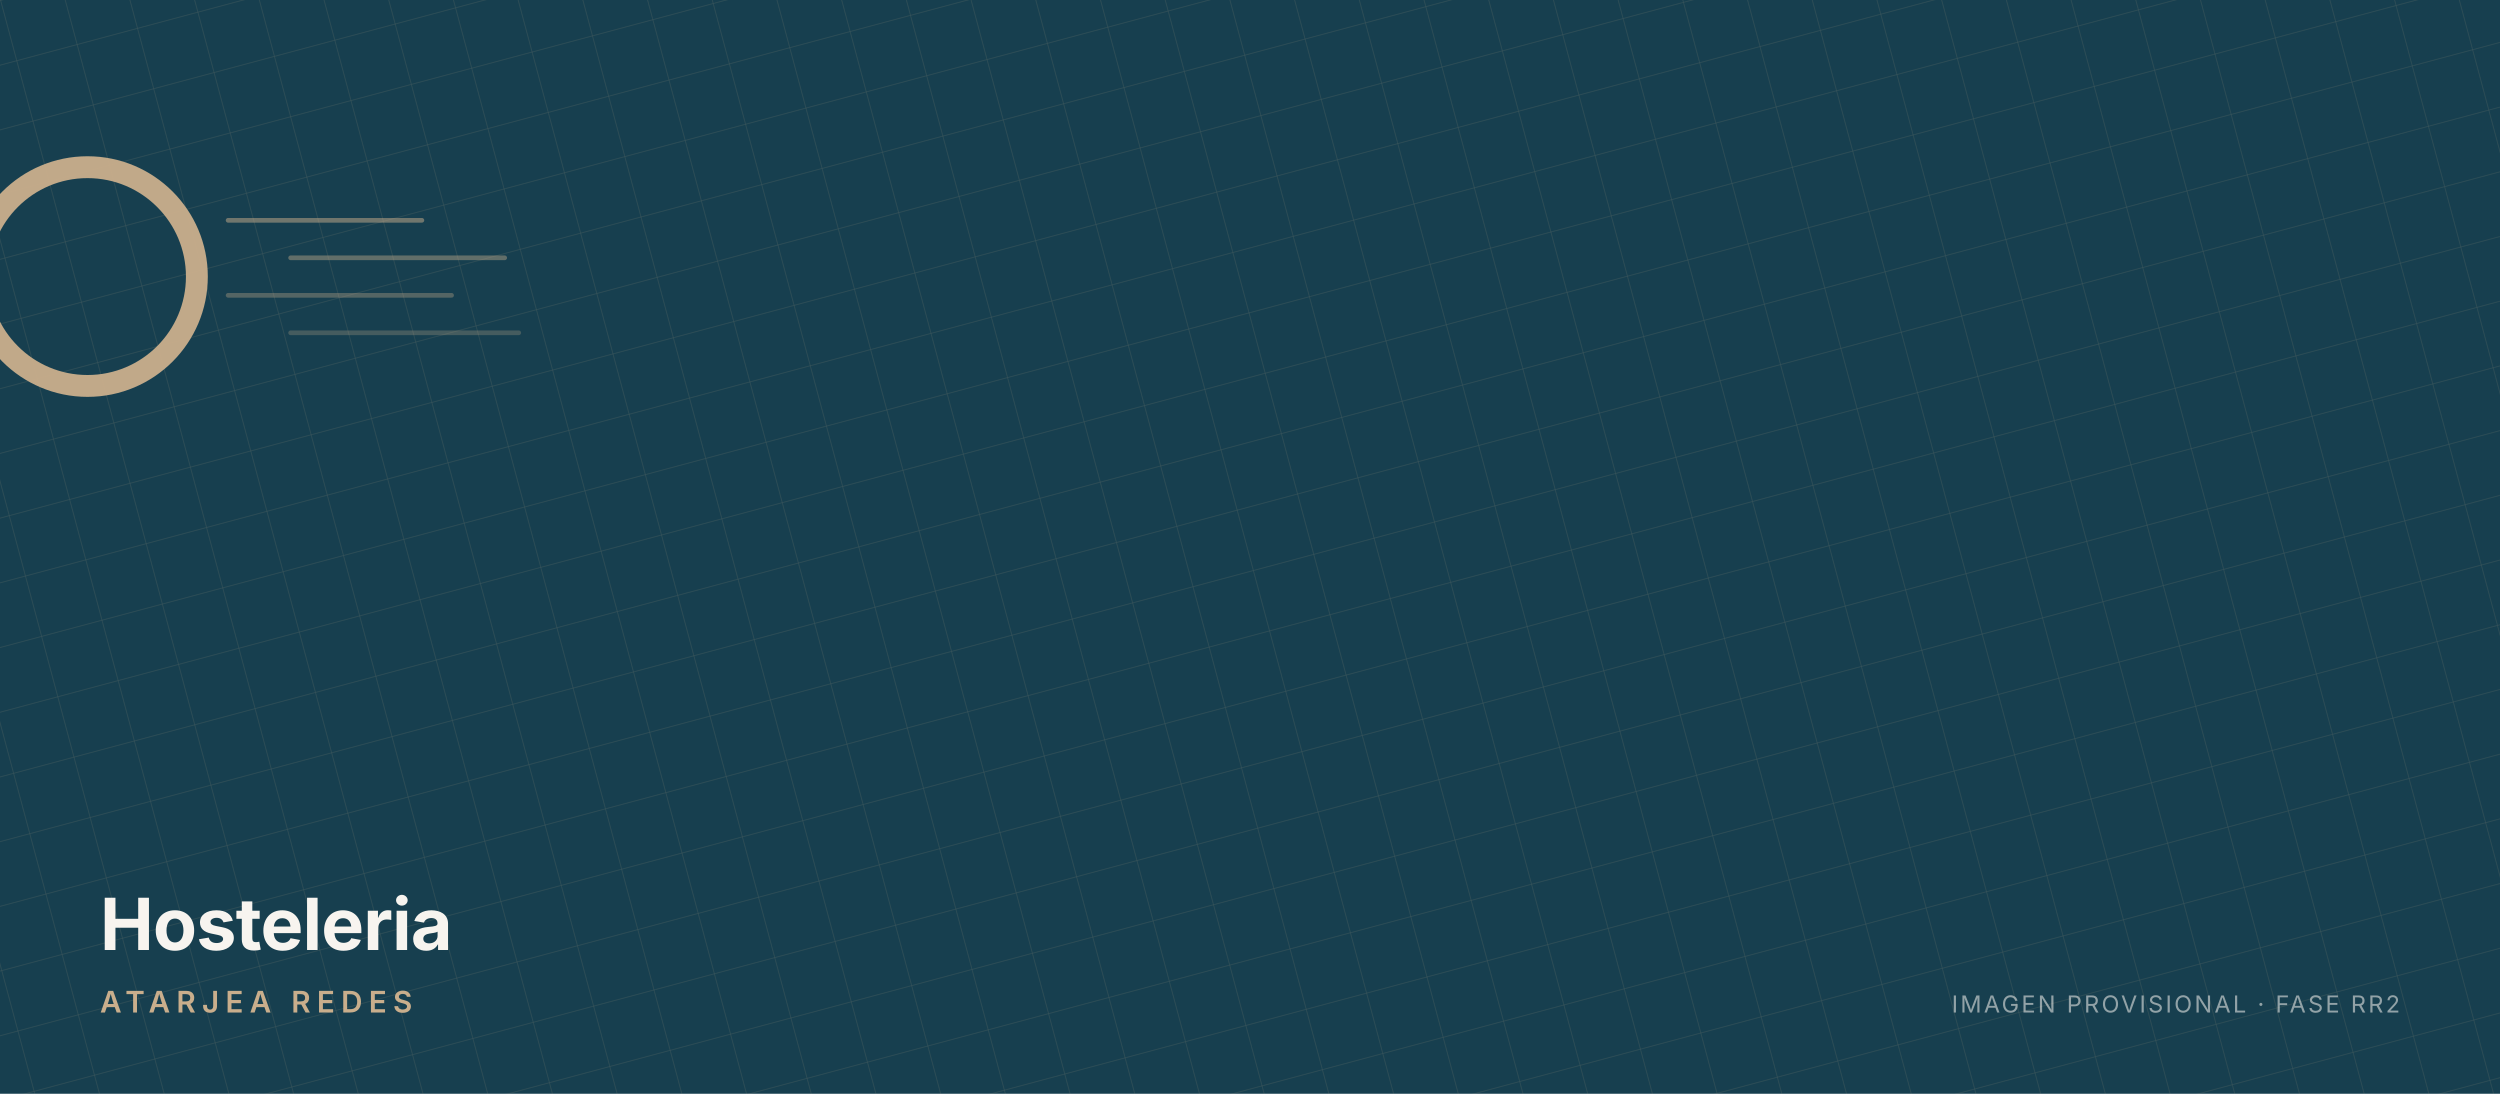
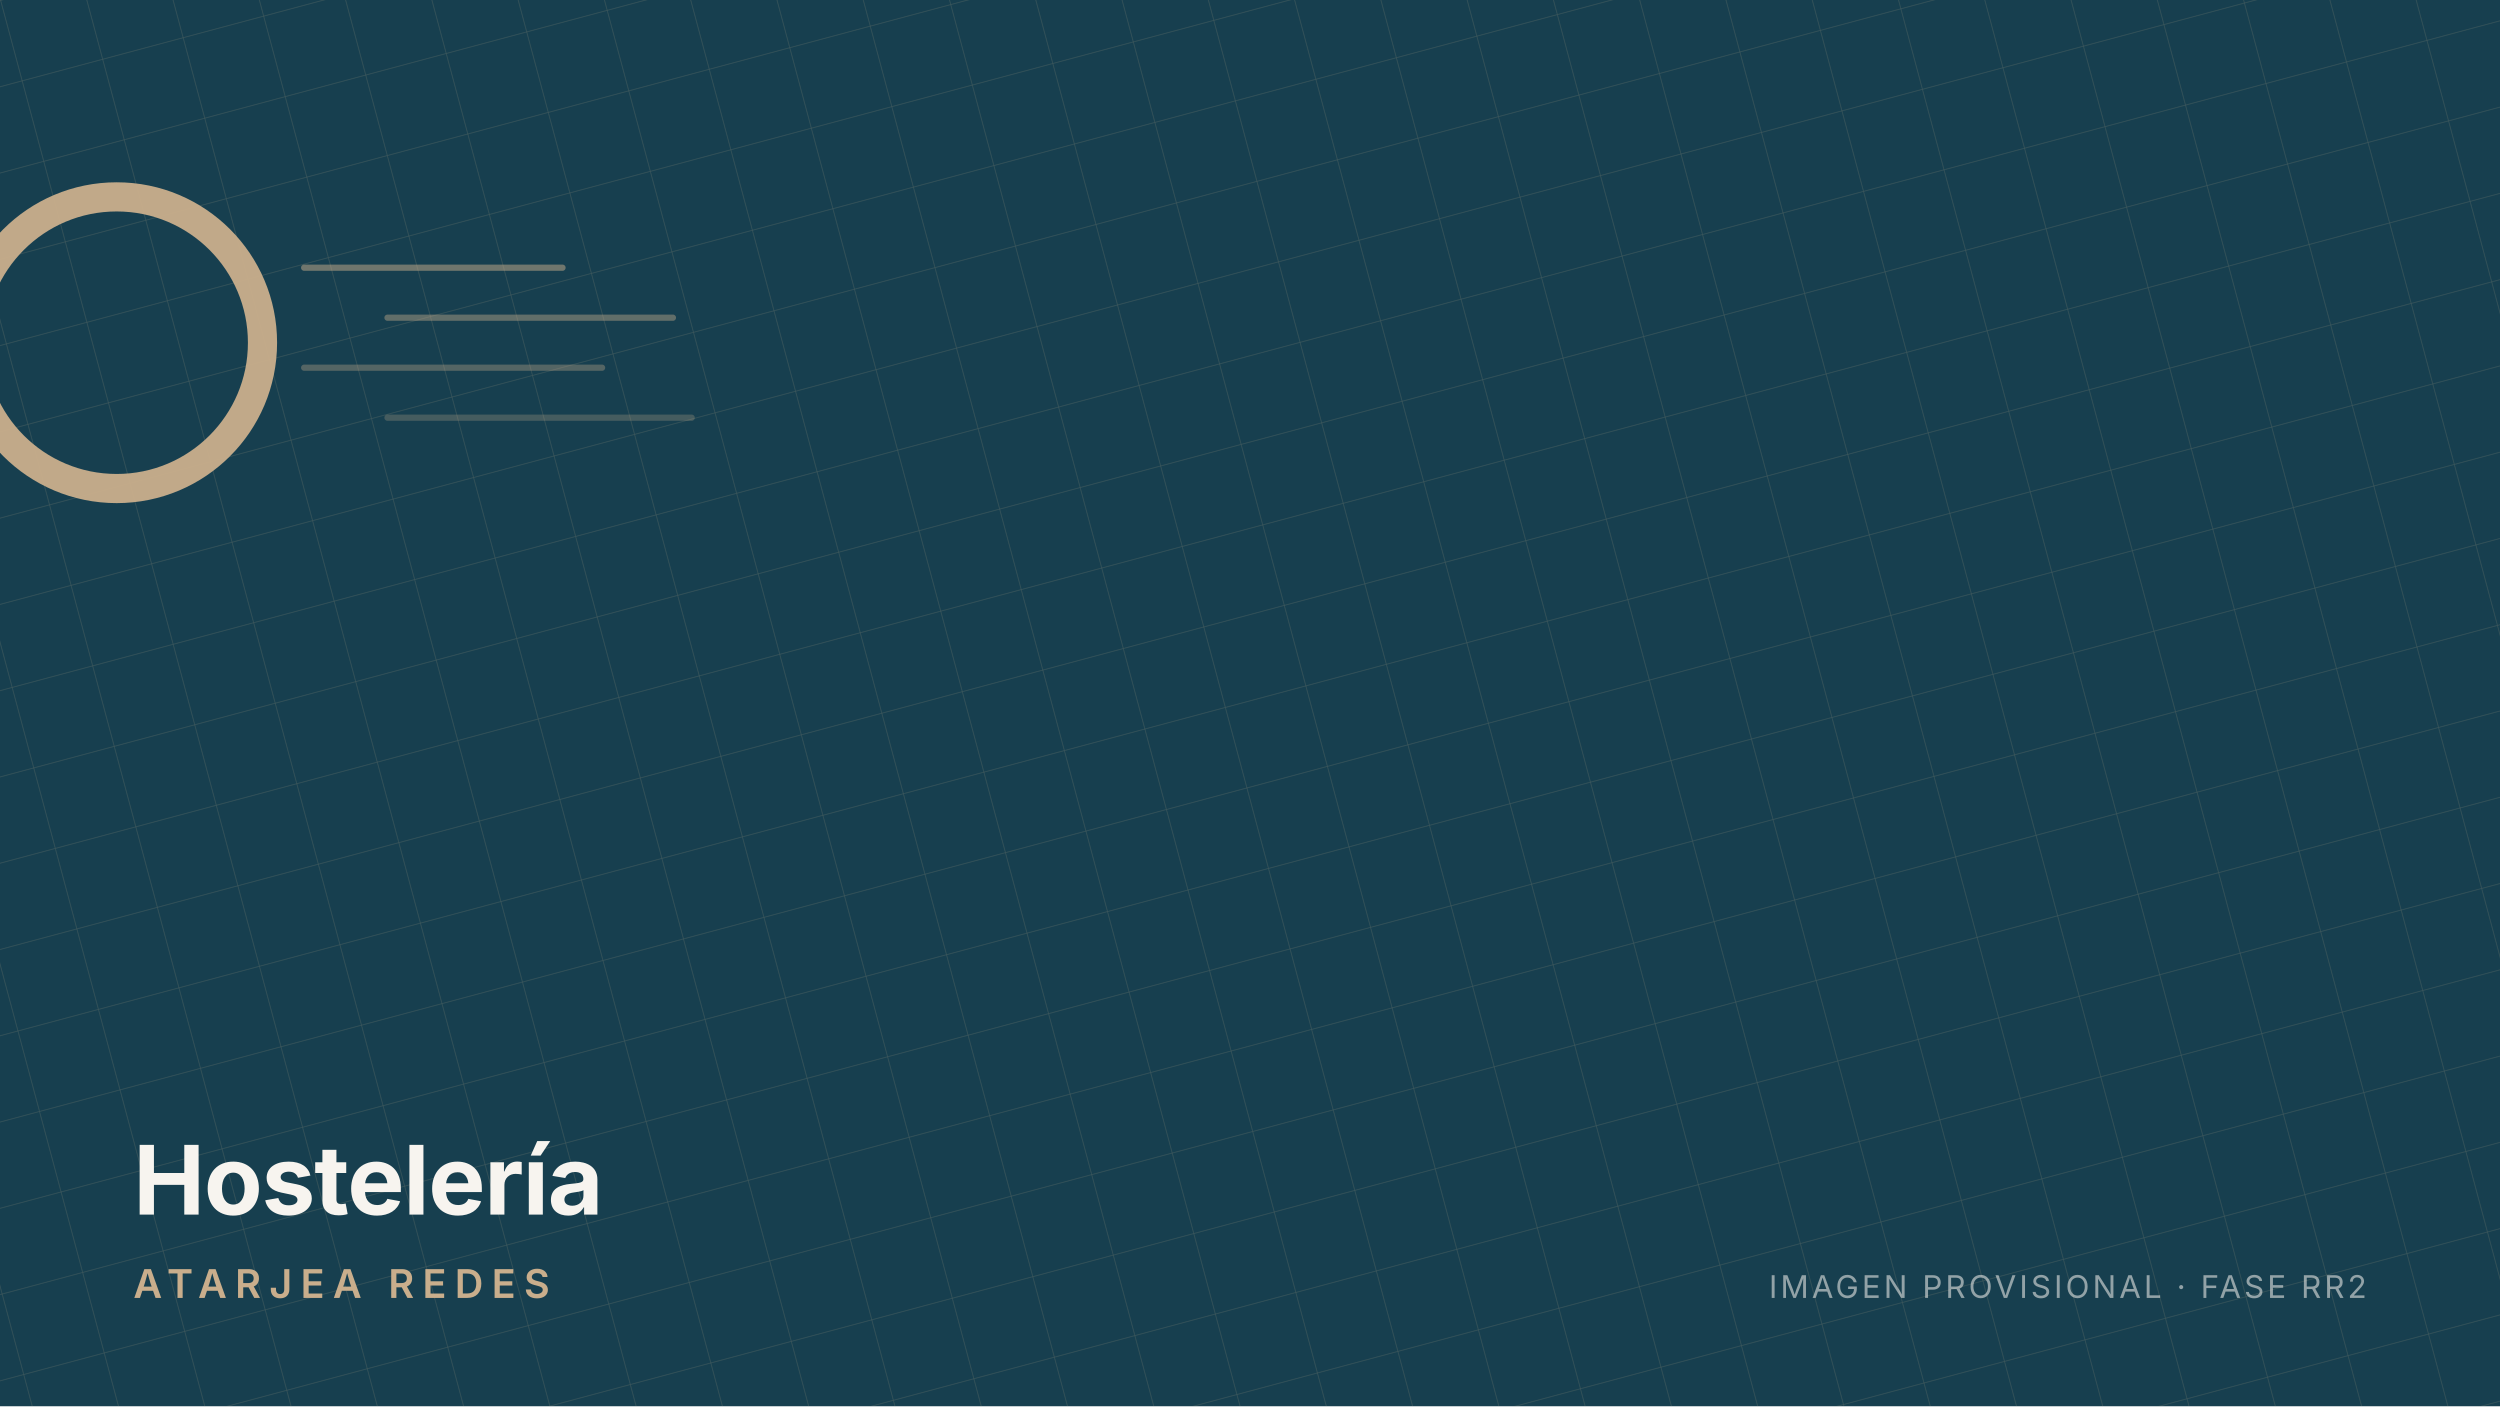
- <svg xmlns="http://www.w3.org/2000/svg" viewBox="0 0 1600 700" width="1600" height="700" role="img" aria-label="Hosteleria">
+ <svg xmlns="http://www.w3.org/2000/svg" viewBox="0 0 1200 675" width="1200" height="675" role="img" aria-label="Hostelería">
  <defs>
    <pattern id="g" width="40" height="40" patternUnits="userSpaceOnUse" patternTransform="rotate(-15)">
      <path d="M40 0 L0 0 0 40" fill="none" stroke="#C9AE8C" stroke-width="0.6" opacity="0.22" />
    </pattern>
  </defs>
-   <rect width="1600" height="700" fill="#173F4F" />
-   <rect width="1600" height="700" fill="url(#g)" />
-   <circle cx="56" cy="177" r="70" fill="none" stroke="#C9AE8C" stroke-width="14" opacity="0.95" />
-   <line x1="146" y1="141" x2="270" y2="141" stroke="#C9AE8C" stroke-width="3" opacity="0.50" stroke-linecap="round" />
-   <line x1="186" y1="165" x2="323" y2="165" stroke="#C9AE8C" stroke-width="3" opacity="0.42" stroke-linecap="round" />
-   <line x1="146" y1="189" x2="289" y2="189" stroke="#C9AE8C" stroke-width="3" opacity="0.34" stroke-linecap="round" />
-   <line x1="186" y1="213" x2="332" y2="213" stroke="#C9AE8C" stroke-width="3" opacity="0.26" stroke-linecap="round" />
-   <text x="64" y="608" fill="#F7F4EF" font-family="Inter, 'IBM Plex Sans', system-ui, sans-serif" font-size="46" font-weight="700" letter-spacing="-0.5">Hosteleria</text>
-   <text x="64" y="648" fill="#C9AE8C" font-family="Inter, 'IBM Plex Sans', system-ui, sans-serif" font-size="19" font-weight="600" letter-spacing="4">ATARJEA REDES</text>
-   <text x="1536" y="648" text-anchor="end" fill="#F7F4EF" opacity="0.55" font-family="Inter, system-ui, sans-serif" font-size="15" letter-spacing="1.5">IMAGEN PROVISIONAL · FASE RR2</text>
+   <rect width="1200" height="675" fill="#173F4F" />
+   <rect width="1200" height="675" fill="url(#g)" />
+   <circle cx="56" cy="164.5" r="70" fill="none" stroke="#C9AE8C" stroke-width="14" opacity="0.95" />
+   <line x1="146" y1="128.5" x2="270" y2="128.5" stroke="#C9AE8C" stroke-width="3" opacity="0.50" stroke-linecap="round" />
+   <line x1="186" y1="152.5" x2="323" y2="152.5" stroke="#C9AE8C" stroke-width="3" opacity="0.42" stroke-linecap="round" />
+   <line x1="146" y1="176.5" x2="289" y2="176.5" stroke="#C9AE8C" stroke-width="3" opacity="0.34" stroke-linecap="round" />
+   <line x1="186" y1="200.5" x2="332" y2="200.5" stroke="#C9AE8C" stroke-width="3" opacity="0.26" stroke-linecap="round" />
+   <text x="64" y="583" fill="#F7F4EF" font-family="Inter, 'IBM Plex Sans', system-ui, sans-serif" font-size="46" font-weight="700" letter-spacing="-0.5">Hostelería</text>
+   <text x="64" y="623" fill="#C9AE8C" font-family="Inter, 'IBM Plex Sans', system-ui, sans-serif" font-size="19" font-weight="600" letter-spacing="4">ATARJEA REDES</text>
+   <text x="1136" y="623" text-anchor="end" fill="#F7F4EF" opacity="0.55" font-family="Inter, system-ui, sans-serif" font-size="15" letter-spacing="1.5">IMAGEN PROVISIONAL · FASE RR2</text>
</svg>
